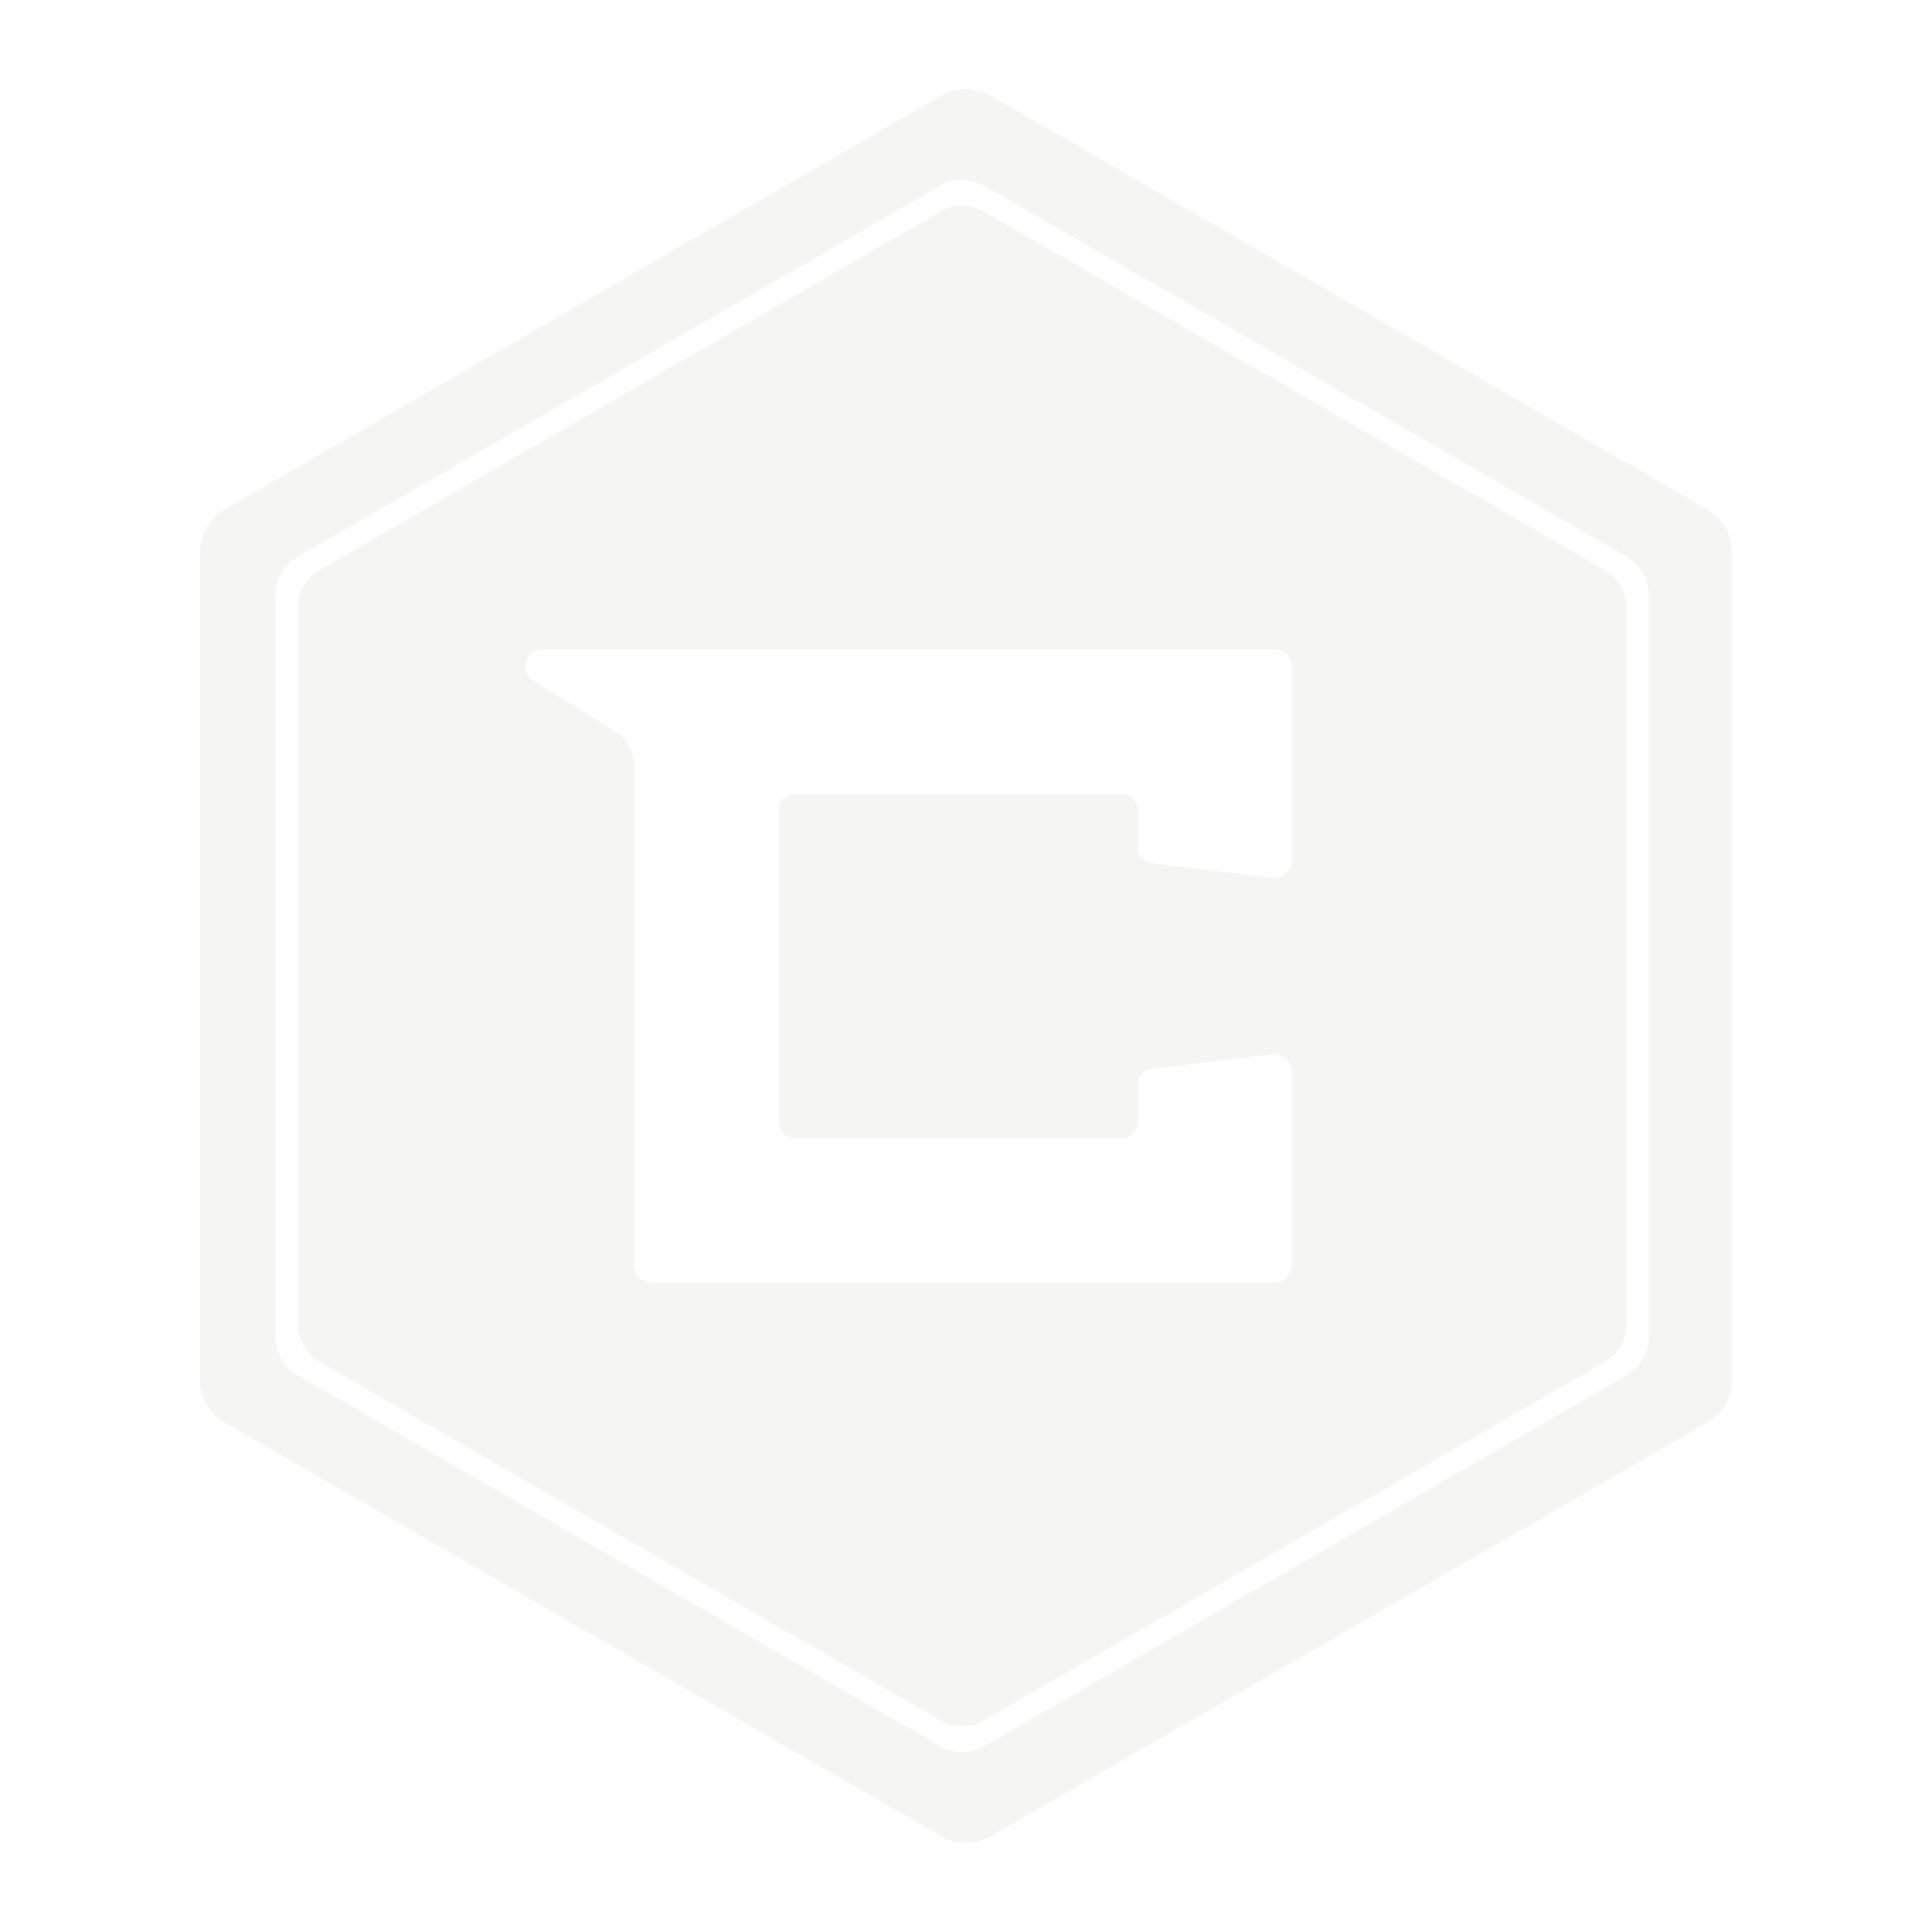
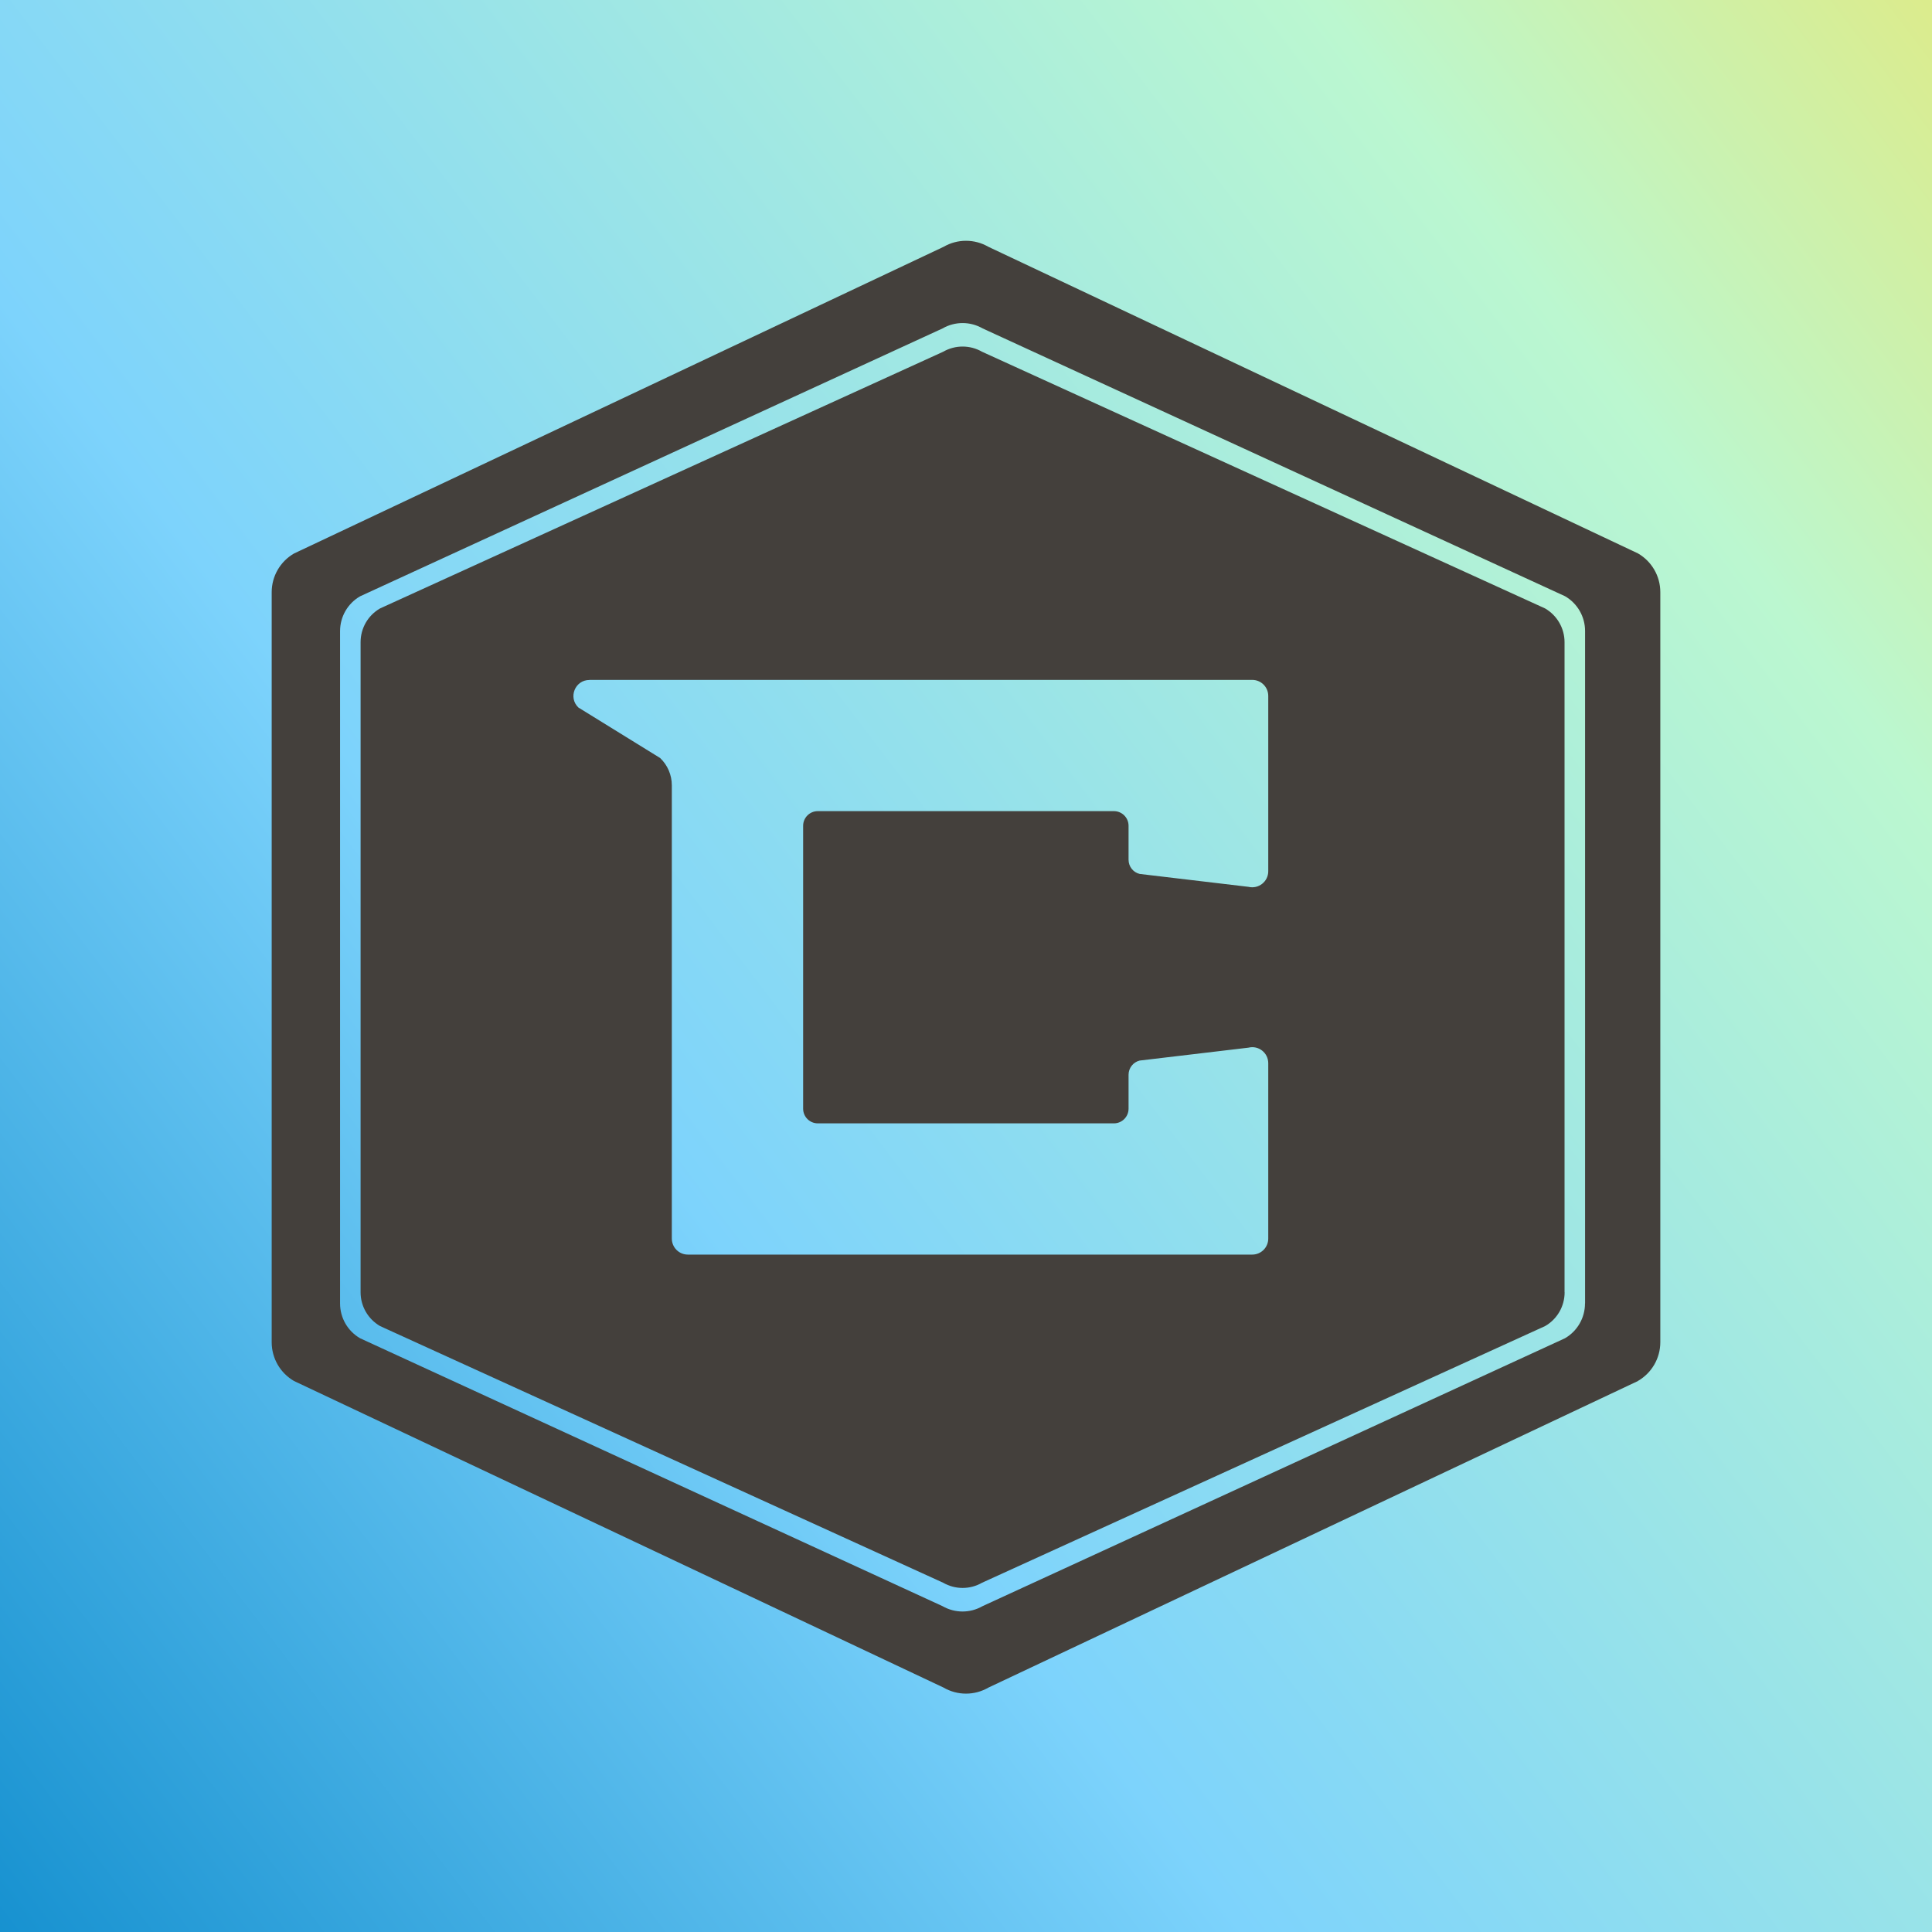
- <svg xmlns="http://www.w3.org/2000/svg" id="Layer_2" data-name="Layer 2" viewBox="0 0 256 256">
+ <svg xmlns="http://www.w3.org/2000/svg" xmlns:xlink="http://www.w3.org/1999/xlink" id="Layer_2" data-name="Layer 2" viewBox="0 0 256 256">
  <defs>
    <style>
      .cls-1 {
-         fill: none;
+         fill: url(#linear-gradient);
      }

      .cls-2 {
-         fill: #f5f5f4;
+         fill: #44403c;
      }
    </style>
+     <symbol id="Logo" viewBox="0 0 184 192.5">
+       <path class="cls-2" d="M181.04,151.08l-86.08,40.63c-1.83,1.06-4.09,1.06-5.92,0L2.96,151.08c-1.83-1.06-2.96-3.01-2.96-5.13V46.56c0-2.12,1.13-4.07,2.96-5.13L89.04,.79c1.83-1.06,4.09-1.06,5.92,0l86.08,40.63c1.83,1.06,2.96,3.01,2.96,5.13v99.39c0,2.12-1.13,4.07-2.96,5.13Zm-7.01-10.28V51.7c0-1.9-1.01-3.66-2.66-4.61L94.21,11.61c-1.65-.95-3.67-.95-5.32,0L11.72,47.1c-1.65,.95-2.66,2.71-2.66,4.61v89.1c0,1.9,1.01,3.66,2.66,4.61l77.16,35.49c1.65,.95,3.67,.95,5.32,0l77.16-35.49c1.65-.95,2.66-2.71,2.66-4.61Zm-2.72-1.48V53.18c0-1.84-.98-3.54-2.58-4.47L94.13,14.7c-1.6-.92-3.56-.92-5.16,0L14.36,48.71c-1.6,.92-2.58,2.62-2.58,4.47v86.15c0,1.84,.98,3.54,2.58,4.47l74.61,34.01c1.6,.92,3.56,.92,5.16,0l74.61-34.01c1.6-.92,2.58-2.62,2.58-4.47ZM42.11,58.18h87.82c1.17,0,2.12,.95,2.12,2.12v23.24c0,1.37-1.29,2.38-2.62,2.06l-14.42-1.71c-.87-.21-1.47-.99-1.47-1.88v-4.5c0-1.07-.87-1.94-1.94-1.94h-39.24c-1.07,0-1.94,.87-1.94,1.94v37.49c0,1.07,.87,1.94,1.94,1.94h39.24c1.07,0,1.94-.87,1.94-1.94v-4.5c0-.89,.61-1.67,1.47-1.88l14.42-1.71c1.33-.33,2.62,.68,2.62,2.06v23.24c0,1.17-.95,2.12-2.12,2.12H55.14c-1.17,0-2.12-.95-2.12-2.12v-60.06c0-1.37-.56-2.68-1.55-3.62l-10.83-6.69c-1.38-1.32-.45-3.65,1.46-3.65Z" />
+     </symbol>
+     <linearGradient id="linear-gradient" x1="-36.09" y1="252.97" x2="323.36" y2="-20.78" gradientUnits="userSpaceOnUse">
+       <stop offset="0" stop-color="#0284c7" />
+       <stop offset=".35" stop-color="#7dd3fc" />
+       <stop offset=".71" stop-color="#bbf7d0" />
+       <stop offset="1" stop-color="#fde047" />
+     </linearGradient>
+     <symbol id="background-sky" viewBox="0 0 256 256">
+       <rect class="cls-1" width="256" height="256" />
+     </symbol>
  </defs>
-   <g id="favicon-dark">
-     <g id="favicon-dark-2" data-name="favicon-dark">
-       <rect class="cls-1" width="256" height="256" />
-       <path class="cls-2" d="M226.23,188.49l-94.97,54.83c-2.02,1.17-4.51,1.17-6.53,0L29.77,188.49c-2.02-1.17-3.27-3.32-3.27-5.66V73.17c0-2.33,1.25-4.49,3.27-5.66L124.73,12.68c2.02-1.17,4.51-1.17,6.53,0l94.97,54.83c2.02,1.17,3.27,3.32,3.27,5.66v109.66c0,2.33-1.25,4.49-3.27,5.66Zm-7.73-11.34V78.85c0-2.1-1.12-4.03-2.93-5.08L130.43,24.62c-1.82-1.05-4.05-1.05-5.87,0L39.43,73.77c-1.82,1.05-2.93,2.99-2.93,5.08v98.3c0,2.1,1.12,4.03,2.93,5.08l85.13,49.15c1.82,1.05,4.05,1.05,5.87,0l85.13-49.15c1.82-1.05,2.93-2.99,2.93-5.08Zm-3-1.63V80.48c0-2.03-1.08-3.91-2.84-4.93L130.34,28.03c-1.76-1.02-3.93-1.02-5.69,0L42.34,75.55c-1.76,1.02-2.84,2.89-2.84,4.93v95.04c0,2.03,1.08,3.91,2.84,4.93l82.31,47.52c1.76,1.02,3.93,1.02,5.69,0l82.31-47.52c1.76-1.02,2.84-2.89,2.84-4.93ZM71.96,86h96.89c1.29,0,2.34,1.05,2.34,2.34v25.64c0,1.52-1.42,2.63-2.89,2.27l-15.91-1.89c-.95-.23-1.63-1.09-1.63-2.07v-4.97c0-1.18-.96-2.13-2.13-2.13h-43.29c-1.18,0-2.13,.96-2.13,2.13v41.36c0,1.18,.96,2.13,2.13,2.13h43.29c1.18,0,2.13-.96,2.13-2.13v-4.97c0-.98,.67-1.84,1.63-2.07l15.91-1.89c1.47-.36,2.89,.75,2.89,2.27v25.64c0,1.29-1.05,2.34-2.34,2.34H86.34c-1.29,0-2.34-1.05-2.34-2.34V101.41c0-1.51-.62-2.95-1.71-4l-11.94-7.38c-1.53-1.45-.5-4.03,1.61-4.03Z" />
+   <g id="favicon">
+     <g id="favicon-dark">
+       <use width="256" height="256" xlink:href="#background-sky" />
+       <use width="184" height="192.5" transform="translate(36 31.91)" xlink:href="#Logo" />
    </g>
  </g>
</svg>
